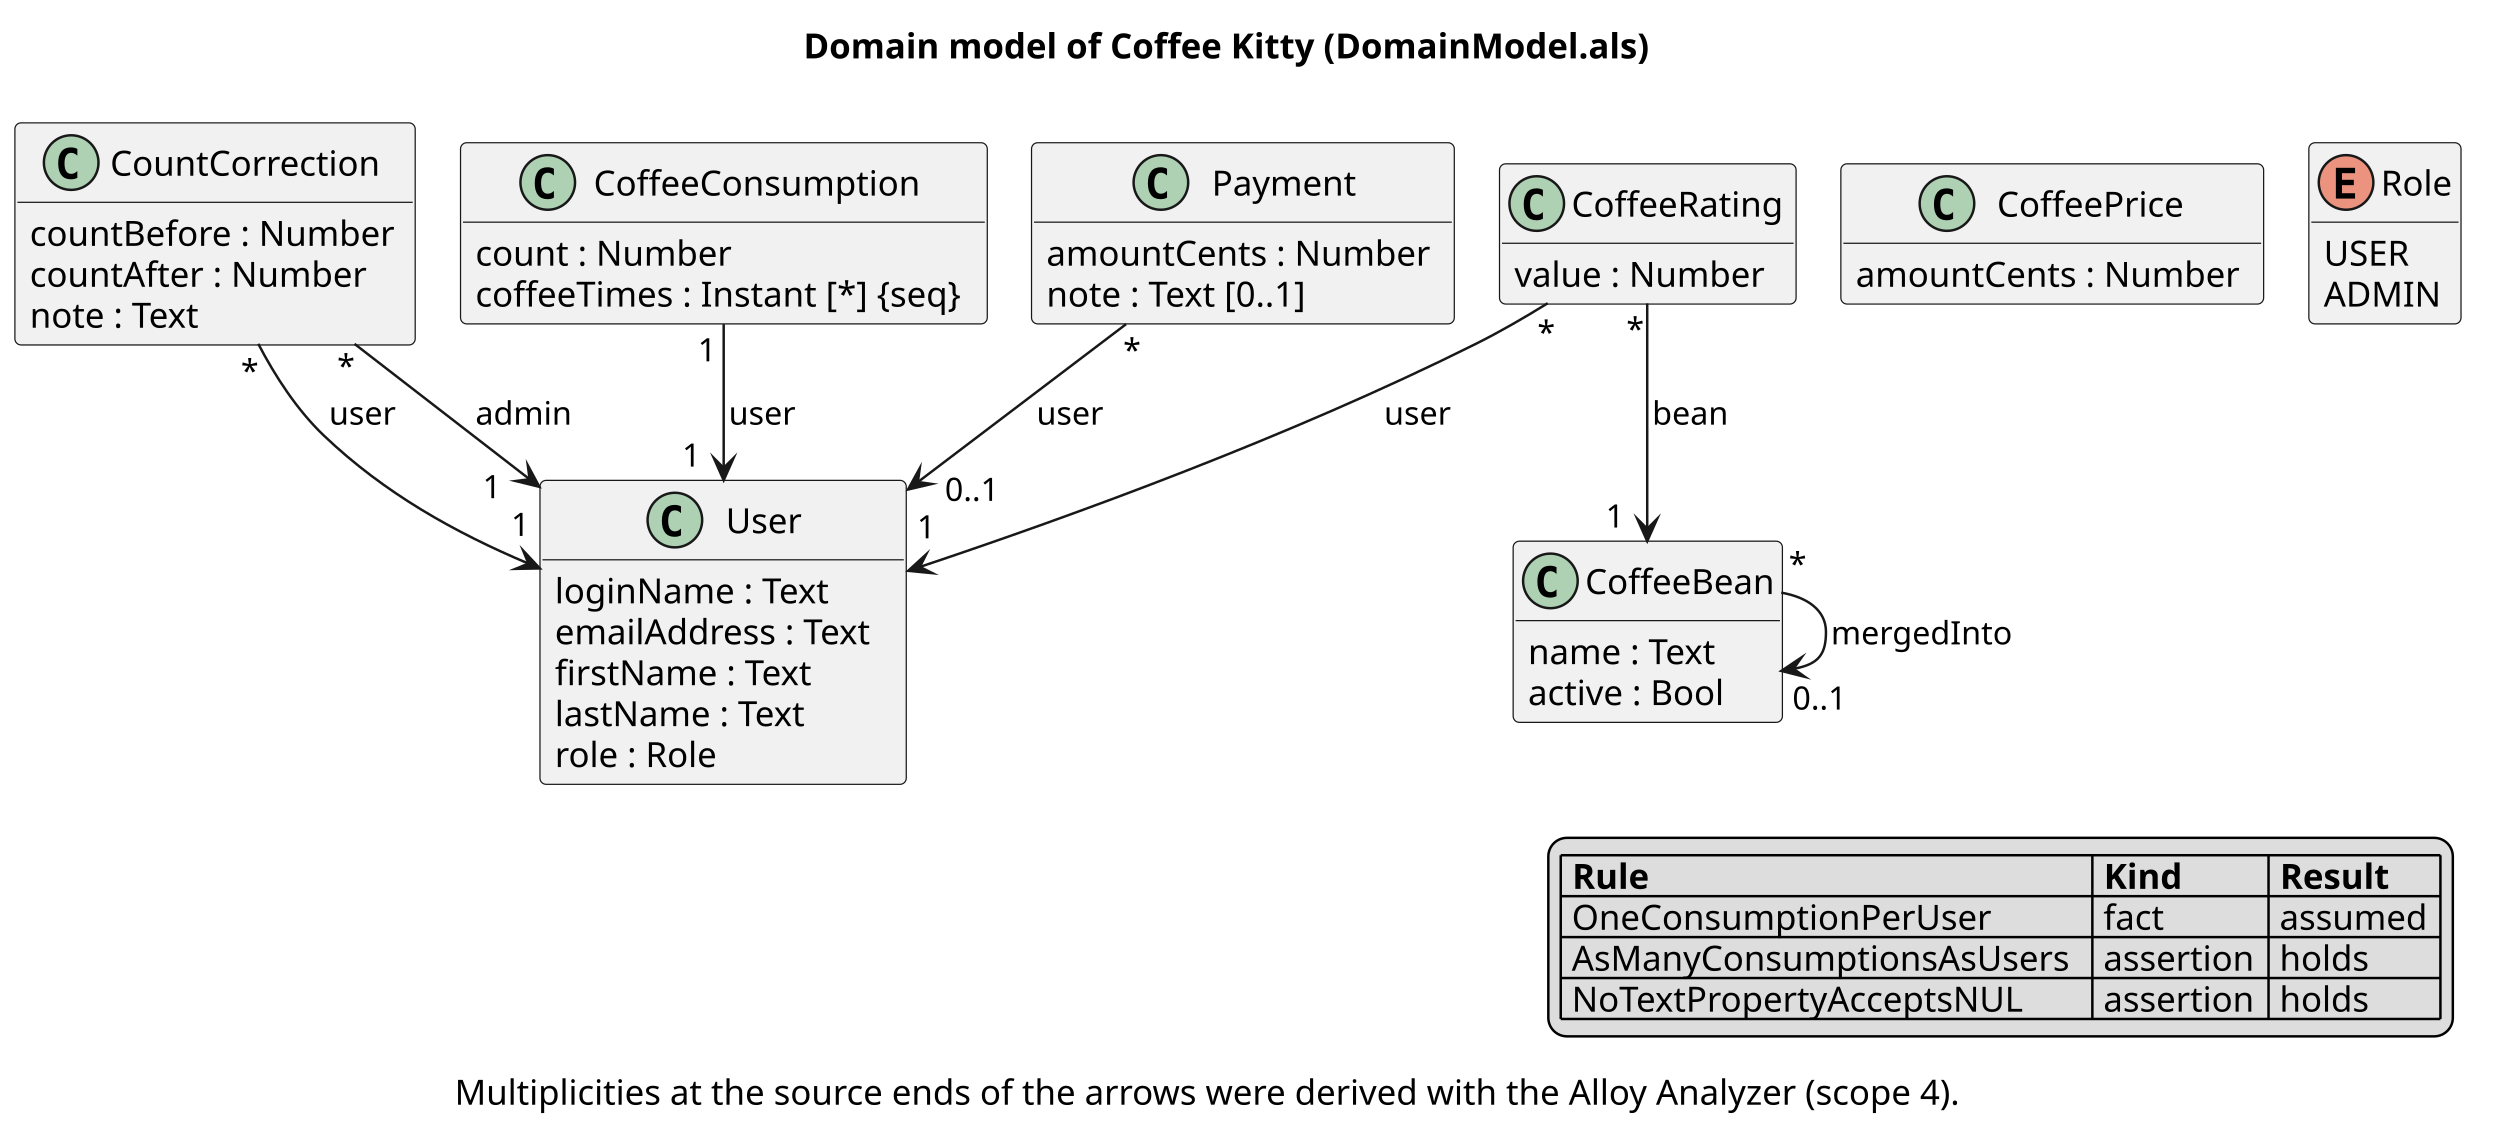
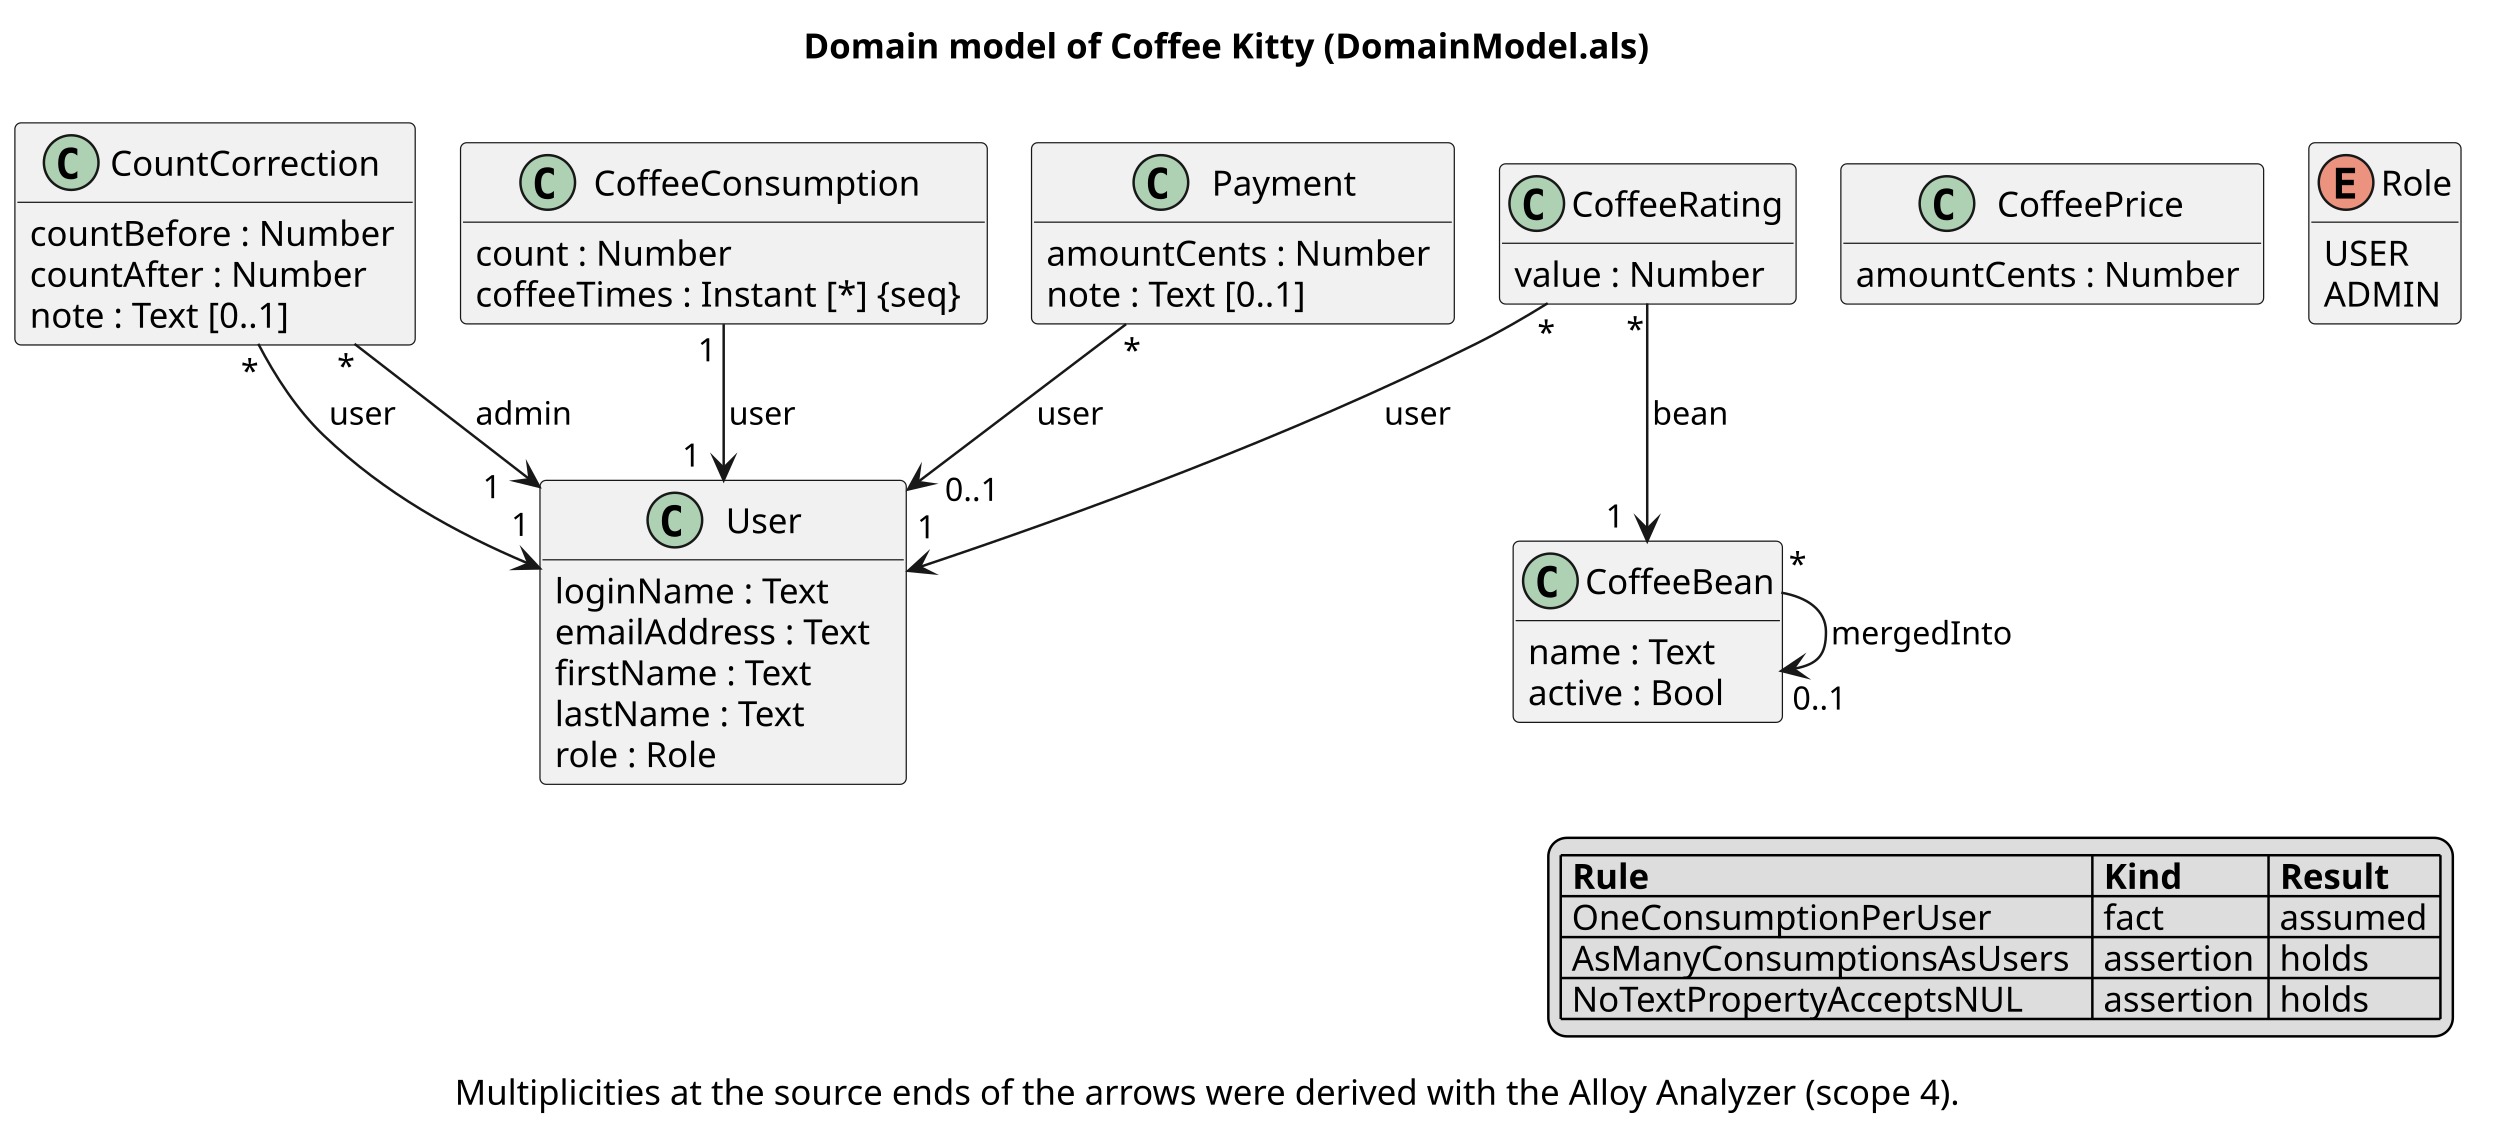
<svg xmlns="http://www.w3.org/2000/svg" version="1.1" data-diagram-type="CLASS" style="width:1007px;height:455px;background:#FFFFFF;" width="1007px" height="455px" viewBox="0 0 1007 455" zoomAndPan="magnify" preserveAspectRatio="none" contentStyleType="text/css">
  <defs />
  <g font-family="sans-serif" lengthAdjust="spacing">
    <g class="title" data-source-line="4">
      <text x="323.646" y="23.535" fill="#000" font-size="14" textLength="352.707" font-weight="700">Domain model of Coffee Kitty (DomainModel.als)</text>
    </g>
    <g class="entity" data-qualified-name="User" id="ent0001" data-source-line="5">
      <rect x="217.5" y="193.488" width="147.543" height="122.441" fill="#F1F1F1" style="stroke:#181818;stroke-width:0.5;" rx="2.5" ry="2.5" />
      <ellipse cx="271.839" cy="209.488" rx="11" ry="11" fill="#ADD1B2" style="stroke:#181818;stroke-width:1;" />
      <path d="M274.312,215.631 Q273.731,215.93 273.092,216.08 Q272.453,216.229 271.747,216.229 Q269.24,216.229 267.92,214.577 Q266.601,212.925 266.601,209.804 Q266.601,206.675 267.92,205.023 Q269.24,203.371 271.747,203.371 Q272.453,203.371 273.1,203.521 Q273.748,203.67 274.312,203.969 L274.312,206.691 Q273.681,206.11 273.088,205.841 Q272.494,205.571 271.863,205.571 Q270.519,205.571 269.834,206.637 Q269.149,207.704 269.149,209.804 Q269.149,211.896 269.834,212.963 Q270.519,214.029 271.863,214.029 Q272.494,214.029 273.088,213.76 Q273.681,213.49 274.312,212.909 Z " fill="#000" />
      <text x="292.339" y="214.779" fill="#000" font-size="14" textLength="30.365">User</text>
      <line x1="218.5" y1="225.488" x2="364.043" y2="225.488" style="stroke:#181818;stroke-width:0.5;" />
      <text x="223.5" y="243.023" fill="#000" font-size="14" textLength="116.819">loginName : Text</text>
      <text x="223.5" y="259.512" fill="#000" font-size="14" textLength="135.543">emailAddress : Text</text>
      <text x="223.5" y="276" fill="#000" font-size="14" textLength="110.004">firstName : Text</text>
      <text x="223.5" y="292.488" fill="#000" font-size="14" textLength="106.859">lastName : Text</text>
      <text x="223.5" y="308.977" fill="#000" font-size="14" textLength="68.763">role : Role</text>
    </g>
    <g class="entity" data-qualified-name="CoffeeConsumption" id="ent0002" data-source-line="12">
      <rect x="185.5" y="57.488" width="212.177" height="72.977" fill="#F1F1F1" style="stroke:#181818;stroke-width:0.5;" rx="2.5" ry="2.5" />
      <ellipse cx="220.634" cy="73.488" rx="11" ry="11" fill="#ADD1B2" style="stroke:#181818;stroke-width:1;" />
      <path d="M223.108,79.631 Q222.527,79.93 221.887,80.08 Q221.248,80.229 220.543,80.229 Q218.036,80.229 216.716,78.577 Q215.396,76.925 215.396,73.804 Q215.396,70.675 216.716,69.023 Q218.036,67.371 220.543,67.371 Q221.248,67.371 221.896,67.521 Q222.543,67.67 223.108,67.969 L223.108,70.691 Q222.477,70.11 221.883,69.841 Q221.29,69.571 220.659,69.571 Q219.314,69.571 218.629,70.637 Q217.944,71.704 217.944,73.804 Q217.944,75.896 218.629,76.963 Q219.314,78.029 220.659,78.029 Q221.29,78.029 221.883,77.76 Q222.477,77.49 223.108,76.909 Z " fill="#000" />
      <text x="239.109" y="78.779" fill="#000" font-size="14" textLength="135.434">CoffeeConsumption</text>
      <line x1="186.5" y1="89.488" x2="396.677" y2="89.488" style="stroke:#181818;stroke-width:0.5;" />
      <text x="191.5" y="107.023" fill="#000" font-size="14" textLength="106.114">count : Number</text>
      <text x="191.5" y="123.512" fill="#000" font-size="14" textLength="200.177">coffeeTimes : Instant [*] {seq}</text>
    </g>
    <g class="entity" data-qualified-name="CountCorrection" id="ent0003" data-source-line="16">
      <rect x="6" y="49.488" width="161.242" height="89.465" fill="#F1F1F1" style="stroke:#181818;stroke-width:0.5;" rx="2.5" ry="2.5" />
      <ellipse cx="28.676" cy="65.488" rx="11" ry="11" fill="#ADD1B2" style="stroke:#181818;stroke-width:1;" />
      <path d="M31.149,71.631 Q30.568,71.93 29.929,72.08 Q29.29,72.229 28.584,72.229 Q26.077,72.229 24.757,70.577 Q23.438,68.925 23.438,65.804 Q23.438,62.675 24.757,61.023 Q26.077,59.371 28.584,59.371 Q29.29,59.371 29.937,59.521 Q30.585,59.67 31.149,59.969 L31.149,62.691 Q30.518,62.11 29.925,61.841 Q29.331,61.571 28.7,61.571 Q27.356,61.571 26.671,62.637 Q25.986,63.704 25.986,65.804 Q25.986,67.896 26.671,68.963 Q27.356,70.029 28.7,70.029 Q29.331,70.029 29.925,69.76 Q30.518,69.49 31.149,68.909 Z " fill="#000" />
      <text x="44.382" y="70.779" fill="#000" font-size="14" textLength="112.185">CountCorrection</text>
      <line x1="7" y1="81.488" x2="166.242" y2="81.488" style="stroke:#181818;stroke-width:0.5;" />
      <text x="12" y="99.023" fill="#000" font-size="14" textLength="149.242">countBefore : Number</text>
      <text x="12" y="115.512" fill="#000" font-size="14" textLength="139.686">countAfter : Number</text>
-       <text x="12" y="132" fill="#000" font-size="14" textLength="74.088">note : Text</text>
+       <text x="12" y="132" fill="#000" font-size="14" textLength="114.188">note : Text [0..1]</text>
    </g>
    <g class="entity" data-qualified-name="CoffeeBean" id="ent0004" data-source-line="21">
      <rect x="609.5" y="217.988" width="108.453" height="72.977" fill="#F1F1F1" style="stroke:#181818;stroke-width:0.5;" rx="2.5" ry="2.5" />
      <ellipse cx="624.5" cy="233.988" rx="11" ry="11" fill="#ADD1B2" style="stroke:#181818;stroke-width:1;" />
      <path d="M626.973,240.131 Q626.392,240.43 625.753,240.58 Q625.114,240.729 624.408,240.729 Q621.901,240.729 620.582,239.077 Q619.262,237.425 619.262,234.304 Q619.262,231.175 620.582,229.523 Q621.901,227.871 624.408,227.871 Q625.114,227.871 625.761,228.021 Q626.409,228.17 626.973,228.469 L626.973,231.191 Q626.342,230.61 625.749,230.341 Q625.155,230.071 624.524,230.071 Q623.18,230.071 622.495,231.137 Q621.81,232.204 621.81,234.304 Q621.81,236.396 622.495,237.463 Q623.18,238.529 624.524,238.529 Q625.155,238.529 625.749,238.26 Q626.342,237.99 626.973,237.409 Z " fill="#000" />
      <text x="638.5" y="239.279" fill="#000" font-size="14" textLength="76.453">CoffeeBean</text>
      <line x1="610.5" y1="249.988" x2="716.953" y2="249.988" style="stroke:#181818;stroke-width:0.5;" />
      <text x="615.5" y="267.523" fill="#000" font-size="14" textLength="81.054">name : Text</text>
      <text x="615.5" y="284.012" fill="#000" font-size="14" textLength="81.819">active : Bool</text>
    </g>
    <g class="entity" data-qualified-name="CoffeeRating" id="ent0005" data-source-line="25">
      <rect x="604" y="65.988" width="119.466" height="56.488" fill="#F1F1F1" style="stroke:#181818;stroke-width:0.5;" rx="2.5" ry="2.5" />
      <ellipse cx="619" cy="81.988" rx="11" ry="11" fill="#ADD1B2" style="stroke:#181818;stroke-width:1;" />
      <path d="M621.473,88.131 Q620.892,88.43 620.253,88.58 Q619.614,88.729 618.908,88.729 Q616.401,88.729 615.082,87.077 Q613.762,85.425 613.762,82.304 Q613.762,79.175 615.082,77.523 Q616.401,75.871 618.908,75.871 Q619.614,75.871 620.261,76.021 Q620.909,76.17 621.473,76.469 L621.473,79.191 Q620.842,78.61 620.249,78.341 Q619.655,78.071 619.024,78.071 Q617.68,78.071 616.995,79.137 Q616.31,80.204 616.31,82.304 Q616.31,84.396 616.995,85.463 Q617.68,86.529 619.024,86.529 Q619.655,86.529 620.249,86.26 Q620.842,85.99 621.473,85.409 Z " fill="#000" />
      <text x="633" y="87.279" fill="#000" font-size="14" textLength="87.466">CoffeeRating</text>
      <line x1="605" y1="97.988" x2="722.466" y2="97.988" style="stroke:#181818;stroke-width:0.5;" />
      <text x="610" y="115.523" fill="#000" font-size="14" textLength="103.243">value : Number</text>
    </g>
    <g class="entity" data-qualified-name="CoffeePrice" id="ent0006" data-source-line="28">
      <rect x="741.5" y="65.988" width="170.293" height="56.488" fill="#F1F1F1" style="stroke:#181818;stroke-width:0.5;" rx="2.5" ry="2.5" />
      <ellipse cx="784.233" cy="81.988" rx="11" ry="11" fill="#ADD1B2" style="stroke:#181818;stroke-width:1;" />
      <path d="M786.706,88.131 Q786.125,88.43 785.485,88.58 Q784.846,88.729 784.141,88.729 Q781.634,88.729 780.314,87.077 Q778.994,85.425 778.994,82.304 Q778.994,79.175 780.314,77.523 Q781.634,75.871 784.141,75.871 Q784.846,75.871 785.494,76.021 Q786.141,76.17 786.706,76.469 L786.706,79.191 Q786.075,78.61 785.481,78.341 Q784.888,78.071 784.257,78.071 Q782.912,78.071 782.227,79.137 Q781.543,80.204 781.543,82.304 Q781.543,84.396 782.227,85.463 Q782.912,86.529 784.257,86.529 Q784.888,86.529 785.481,86.26 Q786.075,85.99 786.706,85.409 Z " fill="#000" />
      <text x="804.395" y="87.279" fill="#000" font-size="14" textLength="76.665">CoffeePrice</text>
      <line x1="742.5" y1="97.988" x2="910.793" y2="97.988" style="stroke:#181818;stroke-width:0.5;" />
      <text x="747.5" y="115.523" fill="#000" font-size="14" textLength="158.293">amountCents : Number</text>
    </g>
    <g class="entity" data-qualified-name="Payment" id="ent0007" data-source-line="31">
      <rect x="415.5" y="57.488" width="170.293" height="72.977" fill="#F1F1F1" style="stroke:#181818;stroke-width:0.5;" rx="2.5" ry="2.5" />
      <ellipse cx="467.607" cy="73.488" rx="11" ry="11" fill="#ADD1B2" style="stroke:#181818;stroke-width:1;" />
      <path d="M470.08,79.631 Q469.499,79.93 468.86,80.08 Q468.221,80.229 467.515,80.229 Q465.008,80.229 463.688,78.577 Q462.369,76.925 462.369,73.804 Q462.369,70.675 463.688,69.023 Q465.008,67.371 467.515,67.371 Q468.221,67.371 468.868,67.521 Q469.516,67.67 470.08,67.969 L470.08,70.691 Q469.449,70.11 468.856,69.841 Q468.262,69.571 467.631,69.571 Q466.287,69.571 465.602,70.637 Q464.917,71.704 464.917,73.804 Q464.917,75.896 465.602,76.963 Q466.287,78.029 467.631,78.029 Q468.262,78.029 468.856,77.76 Q469.449,77.49 470.08,76.909 Z " fill="#000" />
      <text x="488.107" y="78.779" fill="#000" font-size="14" textLength="57.579">Payment</text>
      <line x1="416.5" y1="89.488" x2="584.793" y2="89.488" style="stroke:#181818;stroke-width:0.5;" />
      <text x="421.5" y="107.023" fill="#000" font-size="14" textLength="158.293">amountCents : Number</text>
      <text x="421.5" y="123.512" fill="#000" font-size="14" textLength="114.188">note : Text [0..1]</text>
    </g>
    <g class="entity" data-qualified-name="Role" id="ent0008" data-source-line="35">
      <rect x="930" y="57.488" width="61.299" height="72.977" fill="#F1F1F1" style="stroke:#181818;stroke-width:0.5;" rx="2.5" ry="2.5" />
      <ellipse cx="945" cy="73.488" rx="11" ry="11" fill="#EB937F" style="stroke:#181818;stroke-width:1;" />
      <path d="M948.614,79.988 L940.895,79.988 L940.895,67.595 L948.614,67.595 L948.614,69.753 L943.343,69.753 L943.343,72.426 L948.116,72.426 L948.116,74.584 L943.343,74.584 L943.343,77.83 L948.614,77.83 Z " fill="#000" />
      <text x="959" y="78.779" fill="#000" font-size="14" textLength="29.299">Role</text>
      <line x1="931" y1="89.488" x2="990.299" y2="89.488" style="stroke:#181818;stroke-width:0.5;" />
      <text x="936" y="107.023" fill="#000" font-size="14" textLength="33.681">USER</text>
      <text x="936" y="123.512" fill="#000" font-size="14" textLength="46.58">ADMIN</text>
    </g>
    <g class="link" data-entity-1="ent0002" data-entity-2="ent0001" id="lnk9" data-link-type="dependency">
      <polygon points="291.5,193.454,295.5,184.454,291.5,188.454,287.5,184.454,291.5,193.454" fill="#181818" style="stroke:#181818;stroke-width:1;stroke-linejoin:miter;stroke-miterlimit:10;" />
      <path d="M291.5,130.559 C291.5,149.087 291.5,167.247 291.5,188.454" style="stroke:#181818;stroke-width:1;" fill="none" />
      <text x="293.5" y="171.057" fill="#000" font-size="13" textLength="27.257">user</text>
      <text x="274.773" y="187.951" fill="#000" font-size="13">1</text>
      <text x="281.086" y="145.541" fill="#000" font-size="13">1</text>
    </g>
    <g class="link" data-entity-1="ent0003" data-entity-2="ent0001" id="lnk10" data-link-type="dependency">
      <polygon points="217.461,228.96,210.729,221.771,212.856,227.013,207.614,229.139,217.461,228.96" fill="#181818" style="stroke:#181818;stroke-width:1;stroke-linejoin:miter;stroke-miterlimit:10;" />
      <path d="M104.033,138.496 C110.845,151.569 119.657,165.165 130.5,175.488 C155.019,198.832 183.24,214.491 212.856,227.013" style="stroke:#181818;stroke-width:1;" fill="none" />
      <text x="132.5" y="171.057" fill="#000" font-size="13" textLength="27.257">user</text>
      <text x="205.873" y="215.869" fill="#000" font-size="13">1</text>
      <text x="97.033" y="154.064" fill="#000" font-size="13">*</text>
    </g>
    <g class="link" data-entity-1="ent0003" data-entity-2="ent0001" id="lnk11" data-link-type="dependency">
      <polygon points="217.272,196.097,212.598,187.428,213.316,193.039,207.705,193.757,217.272,196.097" fill="#181818" style="stroke:#181818;stroke-width:1;stroke-linejoin:miter;stroke-miterlimit:10;" />
      <path d="M142.788,138.509 C165.783,156.288 188.747,174.043 213.316,193.039" style="stroke:#181818;stroke-width:1;" fill="none" />
      <text x="191.5" y="171.057" fill="#000" font-size="13" textLength="39.324">admin</text>
      <text x="194.416" y="200.666" fill="#000" font-size="13">1</text>
      <text x="135.788" y="152.077" fill="#000" font-size="13">*</text>
    </g>
    <g class="link" data-entity-1="ent0004" data-entity-2="ent0004" id="lnk12" data-link-type="dependency">
      <polygon points="717.507,270.254,727.06,272.652,722.433,269.397,725.688,264.77,717.507,270.254" fill="#181818" style="stroke:#181818;stroke-width:1;stroke-linejoin:miter;stroke-miterlimit:10;" />
      <path d="M717.507,238.722 C728.029,240.553 735.5,245.809 735.5,254.488 C735.5,263.168 732.955,267.566 722.433,269.397" style="stroke:#181818;stroke-width:1;" fill="none" />
      <text x="737.5" y="259.557" fill="#000" font-size="13" textLength="72.89">mergedInto</text>
      <text x="721.971" y="285.822" fill="#000" font-size="13" textLength="24.667">0..1</text>
      <text x="720.507" y="231.827" fill="#000" font-size="13">*</text>
    </g>
    <g class="link" data-entity-1="ent0005" data-entity-2="ent0001" id="lnk13" data-link-type="dependency">
      <polygon points="365.792,229.936,375.596,230.874,370.534,228.35,373.058,223.287,365.792,229.936" fill="#181818" style="stroke:#181818;stroke-width:1;stroke-linejoin:miter;stroke-miterlimit:10;" />
      <path d="M623.418,122.139 C614.125,127.9 604.131,133.685 594.5,138.488 C519.099,176.092 432.973,207.467 370.534,228.35" style="stroke:#181818;stroke-width:1;" fill="none" />
      <text x="557.5" y="171.057" fill="#000" font-size="13" textLength="27.257">user</text>
      <text x="369.38" y="216.845" fill="#000" font-size="13">1</text>
      <text x="619.246" y="138.536" fill="#000" font-size="13">*</text>
    </g>
    <g class="link" data-entity-1="ent0005" data-entity-2="ent0004" id="lnk14" data-link-type="dependency">
      <polygon points="663.5,217.982,667.5,208.982,663.5,212.982,659.5,208.982,663.5,217.982" fill="#181818" style="stroke:#181818;stroke-width:1;stroke-linejoin:miter;stroke-miterlimit:10;" />
      <path d="M663.5,122.235 C663.5,148.7 663.5,184.017 663.5,212.982" style="stroke:#181818;stroke-width:1;" fill="none" />
      <text x="665.5" y="171.057" fill="#000" font-size="13" textLength="30.672">bean</text>
      <text x="646.773" y="212.479" fill="#000" font-size="13">1</text>
      <text x="655.086" y="137.218" fill="#000" font-size="13">*</text>
    </g>
    <g class="link" data-entity-1="ent0007" data-entity-2="ent0001" id="lnk15" data-link-type="dependency">
      <polygon points="365.732,197.193,375.32,194.942,369.715,194.172,370.486,188.568,365.732,197.193" fill="#181818" style="stroke:#181818;stroke-width:1;stroke-linejoin:miter;stroke-miterlimit:10;" />
      <path d="M453.596,130.559 C427.721,150.182 398.977,171.98 369.715,194.172" style="stroke:#181818;stroke-width:1;" fill="none" />
      <text x="417.5" y="171.057" fill="#000" font-size="13" textLength="27.257">user</text>
      <text x="380.588" y="201.761" fill="#000" font-size="13" textLength="24.667">0..1</text>
      <text x="452.392" y="145.68" fill="#000" font-size="13">*</text>
    </g>
    <g class="legend" data-source-line="46">
      <rect x="623.666" y="337.488" width="364.334" height="79.953" fill="#DDD" style="stroke:#000;stroke-width:1;" rx="7.5" ry="7.5" />
      <text x="633.28" y="358.023" fill="#000" font-size="14" textLength="31.609" font-weight="700">Rule</text>
      <text x="847.416" y="358.023" fill="#000" font-size="14" textLength="32.963" font-weight="700">Kind</text>
      <text x="918.38" y="358.023" fill="#000" font-size="14" textLength="45.199" font-weight="700">Result</text>
      <text x="633.096" y="374.512" fill="#000" font-size="14" textLength="170.249">OneConsumptionPerUser</text>
      <text x="847.231" y="374.512" fill="#000" font-size="14" textLength="25.286">fact</text>
      <text x="918.195" y="374.512" fill="#000" font-size="14" textLength="60.375">assumed</text>
      <text x="633.096" y="391" fill="#000" font-size="14" textLength="205.276">AsManyConsumptionsAsUsers</text>
      <text x="847.231" y="391" fill="#000" font-size="14" textLength="62.104">assertion</text>
      <text x="918.195" y="391" fill="#000" font-size="14" textLength="37.283">holds</text>
      <text x="633.096" y="407.488" fill="#000" font-size="14" textLength="186.867">NoTextPropertyAcceptsNUL</text>
      <text x="847.231" y="407.488" fill="#000" font-size="14" textLength="62.104">assertion</text>
      <text x="918.195" y="407.488" fill="#000" font-size="14" textLength="37.283">holds</text>
      <line x1="628.666" y1="344.488" x2="983" y2="344.488" style="stroke:#000;stroke-width:1;" />
      <line x1="628.666" y1="360.977" x2="983" y2="360.977" style="stroke:#000;stroke-width:1;" />
      <line x1="628.666" y1="377.465" x2="983" y2="377.465" style="stroke:#000;stroke-width:1;" />
      <line x1="628.666" y1="393.953" x2="983" y2="393.953" style="stroke:#000;stroke-width:1;" />
      <line x1="628.666" y1="410.441" x2="983" y2="410.441" style="stroke:#000;stroke-width:1;" />
      <line x1="628.666" y1="344.488" x2="628.666" y2="410.441" style="stroke:#000;stroke-width:1;" />
      <line x1="842.802" y1="344.488" x2="842.802" y2="410.441" style="stroke:#000;stroke-width:1;" />
      <line x1="913.766" y1="344.488" x2="913.766" y2="410.441" style="stroke:#000;stroke-width:1;" />
      <line x1="983" y1="344.488" x2="983" y2="410.441" style="stroke:#000;stroke-width:1;" />
    </g>
    <g class="caption" data-source-line="52">
      <text x="183.144" y="444.977" fill="#000" font-size="14" textLength="633.712">Multiplicities at the source ends of the arrows were derived with the Alloy Analyzer (scope 4).</text>
    </g>
  </g>
</svg>
